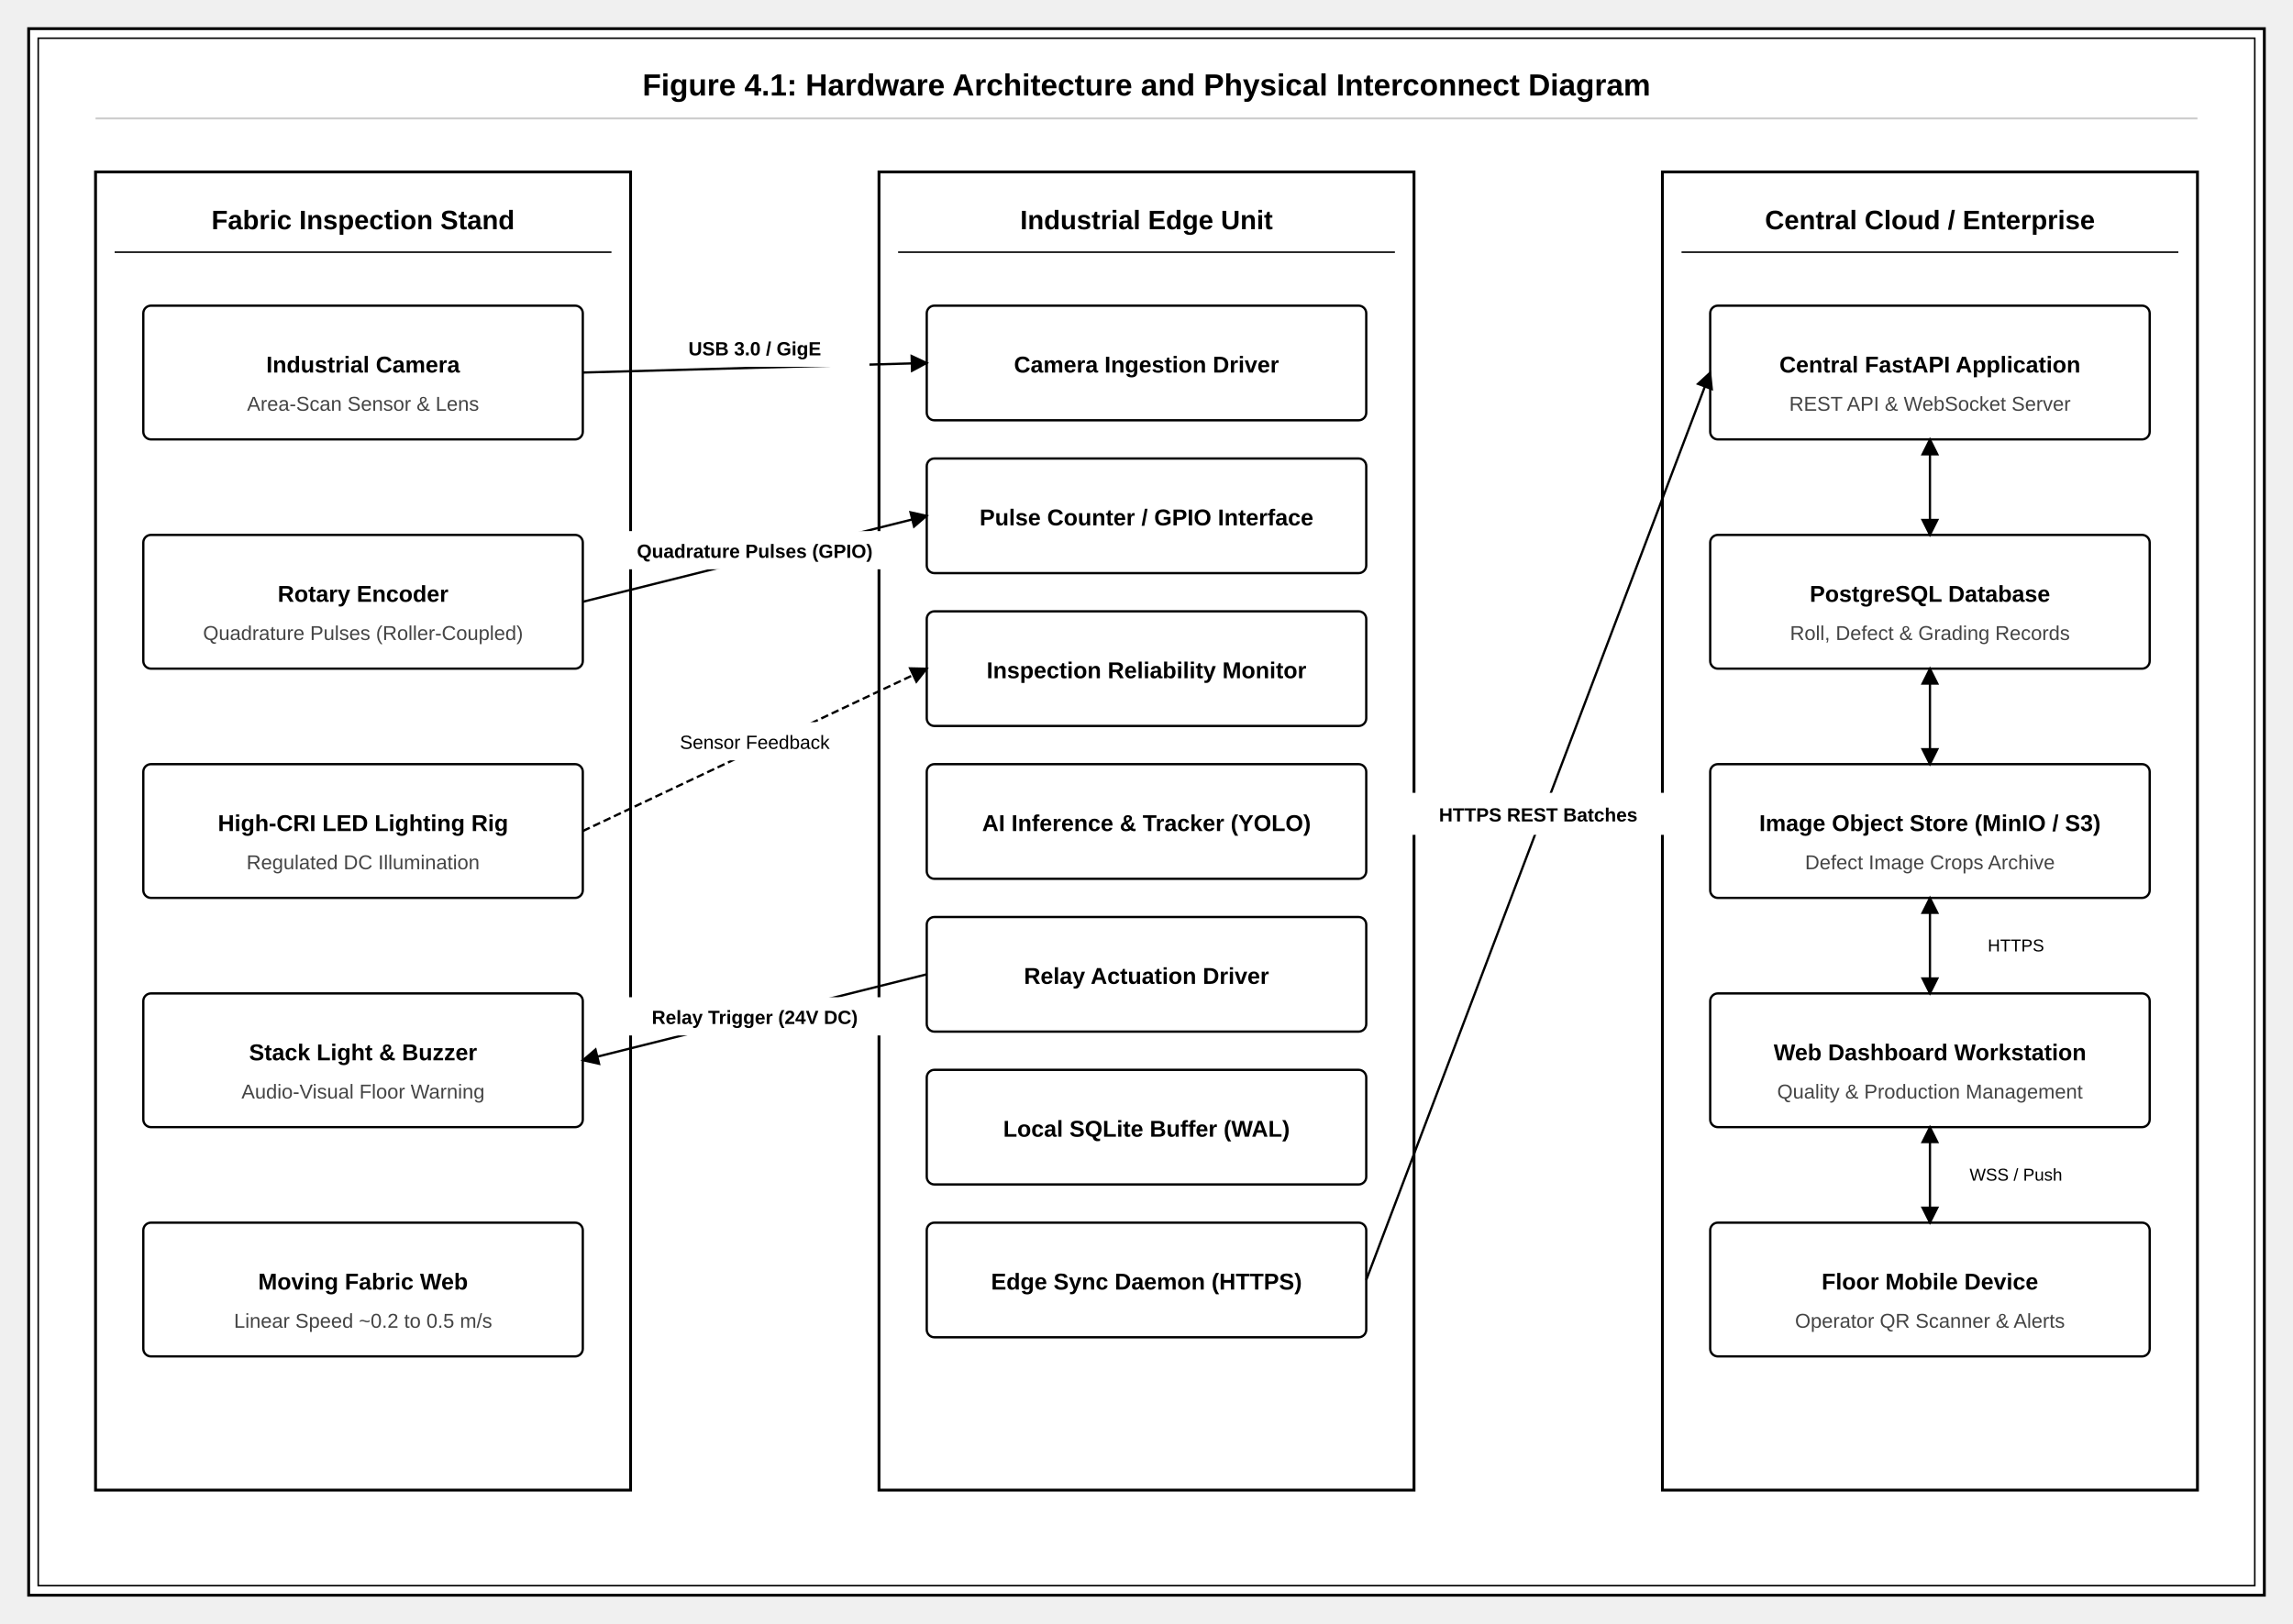
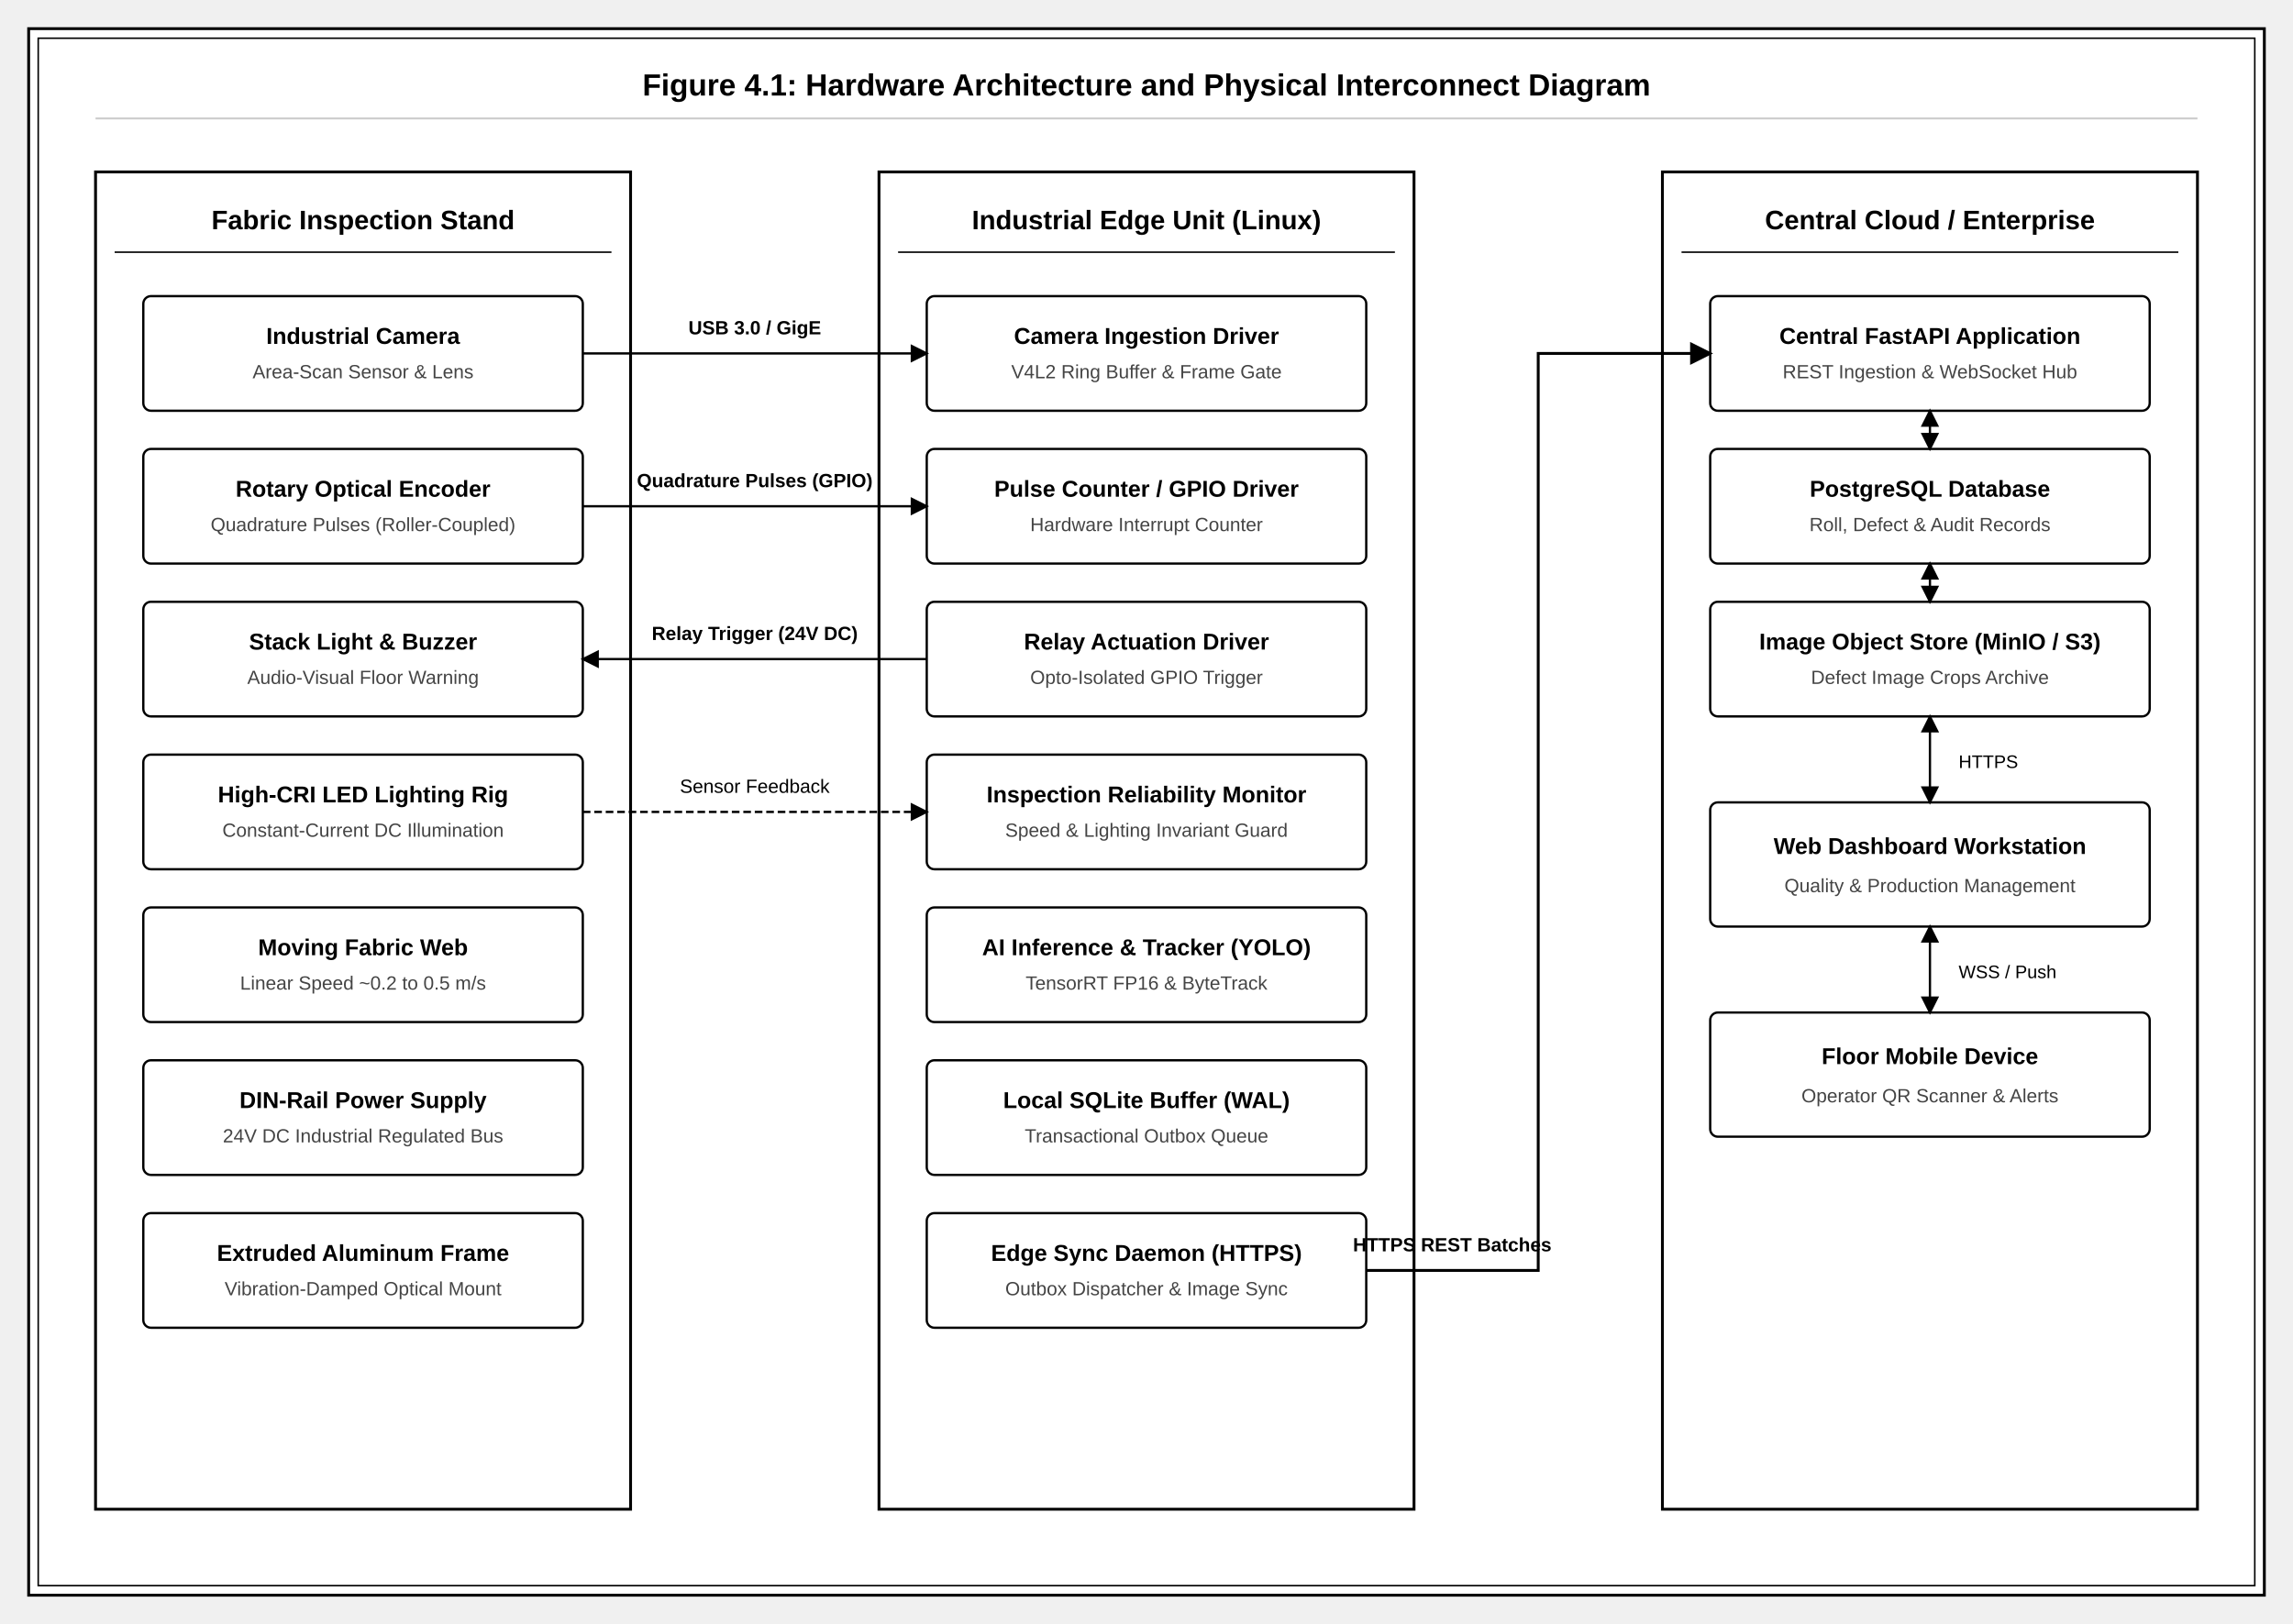
<svg xmlns="http://www.w3.org/2000/svg" viewBox="0 0 1200 850" width="100%" height="100%" style="background-color: #ffffff; font-family: Arial, Helvetica, sans-serif;">
  <defs>
    <marker id="arrow" markerWidth="8" markerHeight="8" refX="7" refY="4" orient="auto">
      <polygon points="0 0, 8 4, 0 8" fill="#000000" />
    </marker>
    <marker id="arrowRev" markerWidth="8" markerHeight="8" refX="1" refY="4" orient="auto">
      <polygon points="8 0, 0 4, 8 8" fill="#000000" />
    </marker>
  </defs>
  <rect x="15" y="15" width="1170" height="820" fill="#ffffff" stroke="#000000" stroke-width="1.5" />
  <rect x="20" y="20" width="1160" height="810" fill="none" stroke="#000000" stroke-width="0.8" />
  <text x="600" y="50" fill="#000000" font-size="16" font-weight="bold" text-anchor="middle">Figure 4.1: Hardware Architecture and Physical Interconnect Diagram</text>
  <line x1="50" y1="62" x2="1150" y2="62" stroke="#cccccc" stroke-width="1" />
-   <rect x="50" y="90" width="280" height="690" fill="#ffffff" stroke="#000000" stroke-width="1.5" />
+   <rect x="50" y="90" width="280" height="700" fill="#ffffff" stroke="#000000" stroke-width="1.5" />
  <text x="190" y="120" fill="#000000" font-size="14" font-weight="bold" text-anchor="middle">Fabric Inspection Stand</text>
  <line x1="60" y1="132" x2="320" y2="132" stroke="#000000" stroke-width="0.8" />
-   <rect x="75" y="160" width="230" height="70" rx="4" fill="#ffffff" stroke="#000000" stroke-width="1.2" />
-   <text x="190" y="195" fill="#000000" font-size="12" font-weight="bold" text-anchor="middle">Industrial Camera</text>
-   <text x="190" y="215" fill="#444444" font-size="10.5" text-anchor="middle">Area-Scan Sensor &amp; Lens</text>
-   <rect x="75" y="280" width="230" height="70" rx="4" fill="#ffffff" stroke="#000000" stroke-width="1.2" />
-   <text x="190" y="315" fill="#000000" font-size="12" font-weight="bold" text-anchor="middle">Rotary Encoder</text>
-   <text x="190" y="335" fill="#444444" font-size="10.5" text-anchor="middle">Quadrature Pulses (Roller-Coupled)</text>
-   <rect x="75" y="400" width="230" height="70" rx="4" fill="#ffffff" stroke="#000000" stroke-width="1.2" />
-   <text x="190" y="435" fill="#000000" font-size="12" font-weight="bold" text-anchor="middle">High-CRI LED Lighting Rig</text>
-   <text x="190" y="455" fill="#444444" font-size="10.5" text-anchor="middle">Regulated DC Illumination</text>
-   <rect x="75" y="520" width="230" height="70" rx="4" fill="#ffffff" stroke="#000000" stroke-width="1.2" />
-   <text x="190" y="555" fill="#000000" font-size="12" font-weight="bold" text-anchor="middle">Stack Light &amp; Buzzer</text>
-   <text x="190" y="575" fill="#444444" font-size="10.5" text-anchor="middle">Audio-Visual Floor Warning</text>
-   <rect x="75" y="640" width="230" height="70" rx="4" fill="#ffffff" stroke="#000000" stroke-width="1.2" />
-   <text x="190" y="675" fill="#000000" font-size="12" font-weight="bold" text-anchor="middle">Moving Fabric Web</text>
-   <text x="190" y="695" fill="#444444" font-size="10.5" text-anchor="middle">Linear Speed ~0.2 to 0.5 m/s</text>
-   <rect x="460" y="90" width="280" height="690" fill="#ffffff" stroke="#000000" stroke-width="1.5" />
-   <text x="600" y="120" fill="#000000" font-size="14" font-weight="bold" text-anchor="middle">Industrial Edge Unit</text>
+   <rect x="75" y="155" width="230" height="60" rx="4" fill="#ffffff" stroke="#000000" stroke-width="1.2" />
+   <text x="190" y="180" fill="#000000" font-size="12" font-weight="bold" text-anchor="middle">Industrial Camera</text>
+   <text x="190" y="198" fill="#444444" font-size="10" text-anchor="middle">Area-Scan Sensor &amp; Lens</text>
+   <rect x="75" y="235" width="230" height="60" rx="4" fill="#ffffff" stroke="#000000" stroke-width="1.2" />
+   <text x="190" y="260" fill="#000000" font-size="12" font-weight="bold" text-anchor="middle">Rotary Optical Encoder</text>
+   <text x="190" y="278" fill="#444444" font-size="10" text-anchor="middle">Quadrature Pulses (Roller-Coupled)</text>
+   <rect x="75" y="315" width="230" height="60" rx="4" fill="#ffffff" stroke="#000000" stroke-width="1.2" />
+   <text x="190" y="340" fill="#000000" font-size="12" font-weight="bold" text-anchor="middle">Stack Light &amp; Buzzer</text>
+   <text x="190" y="358" fill="#444444" font-size="10" text-anchor="middle">Audio-Visual Floor Warning</text>
+   <rect x="75" y="395" width="230" height="60" rx="4" fill="#ffffff" stroke="#000000" stroke-width="1.2" />
+   <text x="190" y="420" fill="#000000" font-size="12" font-weight="bold" text-anchor="middle">High-CRI LED Lighting Rig</text>
+   <text x="190" y="438" fill="#444444" font-size="10" text-anchor="middle">Constant-Current DC Illumination</text>
+   <rect x="75" y="475" width="230" height="60" rx="4" fill="#ffffff" stroke="#000000" stroke-width="1.2" />
+   <text x="190" y="500" fill="#000000" font-size="12" font-weight="bold" text-anchor="middle">Moving Fabric Web</text>
+   <text x="190" y="518" fill="#444444" font-size="10" text-anchor="middle">Linear Speed ~0.2 to 0.5 m/s</text>
+   <rect x="75" y="555" width="230" height="60" rx="4" fill="#ffffff" stroke="#000000" stroke-width="1.2" />
+   <text x="190" y="580" fill="#000000" font-size="12" font-weight="bold" text-anchor="middle">DIN-Rail Power Supply</text>
+   <text x="190" y="598" fill="#444444" font-size="10" text-anchor="middle">24V DC Industrial Regulated Bus</text>
+   <rect x="75" y="635" width="230" height="60" rx="4" fill="#ffffff" stroke="#000000" stroke-width="1.2" />
+   <text x="190" y="660" fill="#000000" font-size="12" font-weight="bold" text-anchor="middle">Extruded Aluminum Frame</text>
+   <text x="190" y="678" fill="#444444" font-size="10" text-anchor="middle">Vibration-Damped Optical Mount</text>
+   <rect x="460" y="90" width="280" height="700" fill="#ffffff" stroke="#000000" stroke-width="1.5" />
+   <text x="600" y="120" fill="#000000" font-size="14" font-weight="bold" text-anchor="middle">Industrial Edge Unit (Linux)</text>
  <line x1="470" y1="132" x2="730" y2="132" stroke="#000000" stroke-width="0.8" />
-   <rect x="485" y="160" width="230" height="60" rx="4" fill="#ffffff" stroke="#000000" stroke-width="1.2" />
-   <text x="600" y="195" fill="#000000" font-size="12" font-weight="bold" text-anchor="middle">Camera Ingestion Driver</text>
-   <rect x="485" y="240" width="230" height="60" rx="4" fill="#ffffff" stroke="#000000" stroke-width="1.2" />
-   <text x="600" y="275" fill="#000000" font-size="12" font-weight="bold" text-anchor="middle">Pulse Counter / GPIO Interface</text>
-   <rect x="485" y="320" width="230" height="60" rx="4" fill="#ffffff" stroke="#000000" stroke-width="1.2" />
-   <text x="600" y="355" fill="#000000" font-size="12" font-weight="bold" text-anchor="middle">Inspection Reliability Monitor</text>
-   <rect x="485" y="400" width="230" height="60" rx="4" fill="#ffffff" stroke="#000000" stroke-width="1.2" />
-   <text x="600" y="435" fill="#000000" font-size="12" font-weight="bold" text-anchor="middle">AI Inference &amp; Tracker (YOLO)</text>
-   <rect x="485" y="480" width="230" height="60" rx="4" fill="#ffffff" stroke="#000000" stroke-width="1.2" />
-   <text x="600" y="515" fill="#000000" font-size="12" font-weight="bold" text-anchor="middle">Relay Actuation Driver</text>
-   <rect x="485" y="560" width="230" height="60" rx="4" fill="#ffffff" stroke="#000000" stroke-width="1.2" />
-   <text x="600" y="595" fill="#000000" font-size="12" font-weight="bold" text-anchor="middle">Local SQLite Buffer (WAL)</text>
-   <rect x="485" y="640" width="230" height="60" rx="4" fill="#ffffff" stroke="#000000" stroke-width="1.2" />
-   <text x="600" y="675" fill="#000000" font-size="12" font-weight="bold" text-anchor="middle">Edge Sync Daemon (HTTPS)</text>
-   <rect x="870" y="90" width="280" height="690" fill="#ffffff" stroke="#000000" stroke-width="1.5" />
+   <rect x="485" y="155" width="230" height="60" rx="4" fill="#ffffff" stroke="#000000" stroke-width="1.2" />
+   <text x="600" y="180" fill="#000000" font-size="12" font-weight="bold" text-anchor="middle">Camera Ingestion Driver</text>
+   <text x="600" y="198" fill="#444444" font-size="10" text-anchor="middle">V4L2 Ring Buffer &amp; Frame Gate</text>
+   <rect x="485" y="235" width="230" height="60" rx="4" fill="#ffffff" stroke="#000000" stroke-width="1.2" />
+   <text x="600" y="260" fill="#000000" font-size="12" font-weight="bold" text-anchor="middle">Pulse Counter / GPIO Driver</text>
+   <text x="600" y="278" fill="#444444" font-size="10" text-anchor="middle">Hardware Interrupt Counter</text>
+   <rect x="485" y="315" width="230" height="60" rx="4" fill="#ffffff" stroke="#000000" stroke-width="1.2" />
+   <text x="600" y="340" fill="#000000" font-size="12" font-weight="bold" text-anchor="middle">Relay Actuation Driver</text>
+   <text x="600" y="358" fill="#444444" font-size="10" text-anchor="middle">Opto-Isolated GPIO Trigger</text>
+   <rect x="485" y="395" width="230" height="60" rx="4" fill="#ffffff" stroke="#000000" stroke-width="1.2" />
+   <text x="600" y="420" fill="#000000" font-size="12" font-weight="bold" text-anchor="middle">Inspection Reliability Monitor</text>
+   <text x="600" y="438" fill="#444444" font-size="10" text-anchor="middle">Speed &amp; Lighting Invariant Guard</text>
+   <rect x="485" y="475" width="230" height="60" rx="4" fill="#ffffff" stroke="#000000" stroke-width="1.2" />
+   <text x="600" y="500" fill="#000000" font-size="12" font-weight="bold" text-anchor="middle">AI Inference &amp; Tracker (YOLO)</text>
+   <text x="600" y="518" fill="#444444" font-size="10" text-anchor="middle">TensorRT FP16 &amp; ByteTrack</text>
+   <rect x="485" y="555" width="230" height="60" rx="4" fill="#ffffff" stroke="#000000" stroke-width="1.2" />
+   <text x="600" y="580" fill="#000000" font-size="12" font-weight="bold" text-anchor="middle">Local SQLite Buffer (WAL)</text>
+   <text x="600" y="598" fill="#444444" font-size="10" text-anchor="middle">Transactional Outbox Queue</text>
+   <rect x="485" y="635" width="230" height="60" rx="4" fill="#ffffff" stroke="#000000" stroke-width="1.2" />
+   <text x="600" y="660" fill="#000000" font-size="12" font-weight="bold" text-anchor="middle">Edge Sync Daemon (HTTPS)</text>
+   <text x="600" y="678" fill="#444444" font-size="10" text-anchor="middle">Outbox Dispatcher &amp; Image Sync</text>
+   <rect x="870" y="90" width="280" height="700" fill="#ffffff" stroke="#000000" stroke-width="1.5" />
  <text x="1010" y="120" fill="#000000" font-size="14" font-weight="bold" text-anchor="middle">Central Cloud / Enterprise</text>
  <line x1="880" y1="132" x2="1140" y2="132" stroke="#000000" stroke-width="0.8" />
-   <rect x="895" y="160" width="230" height="70" rx="4" fill="#ffffff" stroke="#000000" stroke-width="1.2" />
-   <text x="1010" y="195" fill="#000000" font-size="12" font-weight="bold" text-anchor="middle">Central FastAPI Application</text>
-   <text x="1010" y="215" fill="#444444" font-size="10.5" text-anchor="middle">REST API &amp; WebSocket Server</text>
-   <rect x="895" y="280" width="230" height="70" rx="4" fill="#ffffff" stroke="#000000" stroke-width="1.2" />
-   <text x="1010" y="315" fill="#000000" font-size="12" font-weight="bold" text-anchor="middle">PostgreSQL Database</text>
-   <text x="1010" y="335" fill="#444444" font-size="10.5" text-anchor="middle">Roll, Defect &amp; Grading Records</text>
-   <rect x="895" y="400" width="230" height="70" rx="4" fill="#ffffff" stroke="#000000" stroke-width="1.2" />
-   <text x="1010" y="435" fill="#000000" font-size="12" font-weight="bold" text-anchor="middle">Image Object Store (MinIO / S3)</text>
-   <text x="1010" y="455" fill="#444444" font-size="10.5" text-anchor="middle">Defect Image Crops Archive</text>
-   <rect x="895" y="520" width="230" height="70" rx="4" fill="#ffffff" stroke="#000000" stroke-width="1.2" />
-   <text x="1010" y="555" fill="#000000" font-size="12" font-weight="bold" text-anchor="middle">Web Dashboard Workstation</text>
-   <text x="1010" y="575" fill="#444444" font-size="10.5" text-anchor="middle">Quality &amp; Production Management</text>
-   <rect x="895" y="640" width="230" height="70" rx="4" fill="#ffffff" stroke="#000000" stroke-width="1.2" />
-   <text x="1010" y="675" fill="#000000" font-size="12" font-weight="bold" text-anchor="middle">Floor Mobile Device</text>
-   <text x="1010" y="695" fill="#444444" font-size="10.5" text-anchor="middle">Operator QR Scanner &amp; Alerts</text>
-   <line x1="305" y1="195" x2="485" y2="190" stroke="#000000" stroke-width="1.2" marker-end="url(#arrow)" />
-   <rect x="335" y="172" width="120" height="20" fill="#ffffff" stroke="none" />
-   <text x="395" y="186" fill="#000000" font-size="10" font-weight="bold" text-anchor="middle">USB 3.0 / GigE</text>
-   <line x1="305" y1="315" x2="485" y2="270" stroke="#000000" stroke-width="1.2" marker-end="url(#arrow)" />
-   <rect x="315" y="278" width="160" height="20" fill="#ffffff" stroke="none" />
-   <text x="395" y="292" fill="#000000" font-size="10" font-weight="bold" text-anchor="middle">Quadrature Pulses (GPIO)</text>
-   <line x1="305" y1="435" x2="485" y2="350" stroke="#000000" stroke-width="1.2" stroke-dasharray="4 2" marker-end="url(#arrow)" />
-   <rect x="335" y="378" width="120" height="20" fill="#ffffff" stroke="none" />
-   <text x="395" y="392" fill="#000000" font-size="10" text-anchor="middle">Sensor Feedback</text>
-   <line x1="485" y1="510" x2="305" y2="555" stroke="#000000" stroke-width="1.2" marker-end="url(#arrow)" />
-   <rect x="320" y="522" width="150" height="20" fill="#ffffff" stroke="none" />
-   <text x="395" y="536" fill="#000000" font-size="10" font-weight="bold" text-anchor="middle">Relay Trigger (24V DC)</text>
-   <line x1="715" y1="670" x2="895" y2="195" stroke="#000000" stroke-width="1.2" marker-end="url(#arrow)" />
-   <rect x="735" y="415" width="140" height="22" fill="#ffffff" stroke="none" />
-   <text x="805" y="430" fill="#000000" font-size="10" font-weight="bold" text-anchor="middle">HTTPS REST Batches</text>
-   <line x1="1010" y1="230" x2="1010" y2="280" stroke="#000000" stroke-width="1.2" marker-end="url(#arrow)" marker-start="url(#arrowRev)" />
-   <line x1="1010" y1="350" x2="1010" y2="400" stroke="#000000" stroke-width="1.2" marker-end="url(#arrow)" marker-start="url(#arrowRev)" />
-   <line x1="1010" y1="470" x2="1010" y2="520" stroke="#000000" stroke-width="1.2" marker-end="url(#arrow)" marker-start="url(#arrowRev)" />
-   <rect x="1030" y="485" width="50" height="18" fill="#ffffff" stroke="none" />
-   <text x="1055" y="498" fill="#000000" font-size="9" text-anchor="middle">HTTPS</text>
-   <line x1="1010" y1="590" x2="1010" y2="640" stroke="#000000" stroke-width="1.2" marker-end="url(#arrow)" marker-start="url(#arrowRev)" />
-   <rect x="1025" y="605" width="60" height="18" fill="#ffffff" stroke="none" />
-   <text x="1055" y="618" fill="#000000" font-size="9" text-anchor="middle">WSS / Push</text>
+   <rect x="895" y="155" width="230" height="60" rx="4" fill="#ffffff" stroke="#000000" stroke-width="1.2" />
+   <text x="1010" y="180" fill="#000000" font-size="12" font-weight="bold" text-anchor="middle">Central FastAPI Application</text>
+   <text x="1010" y="198" fill="#444444" font-size="10" text-anchor="middle">REST Ingestion &amp; WebSocket Hub</text>
+   <rect x="895" y="235" width="230" height="60" rx="4" fill="#ffffff" stroke="#000000" stroke-width="1.2" />
+   <text x="1010" y="260" fill="#000000" font-size="12" font-weight="bold" text-anchor="middle">PostgreSQL Database</text>
+   <text x="1010" y="278" fill="#444444" font-size="10" text-anchor="middle">Roll, Defect &amp; Audit Records</text>
+   <rect x="895" y="315" width="230" height="60" rx="4" fill="#ffffff" stroke="#000000" stroke-width="1.2" />
+   <text x="1010" y="340" fill="#000000" font-size="12" font-weight="bold" text-anchor="middle">Image Object Store (MinIO / S3)</text>
+   <text x="1010" y="358" fill="#444444" font-size="10" text-anchor="middle">Defect Image Crops Archive</text>
+   <rect x="895" y="420" width="230" height="65" rx="4" fill="#ffffff" stroke="#000000" stroke-width="1.2" />
+   <text x="1010" y="447" fill="#000000" font-size="12" font-weight="bold" text-anchor="middle">Web Dashboard Workstation</text>
+   <text x="1010" y="467" fill="#444444" font-size="10" text-anchor="middle">Quality &amp; Production Management</text>
+   <rect x="895" y="530" width="230" height="65" rx="4" fill="#ffffff" stroke="#000000" stroke-width="1.2" />
+   <text x="1010" y="557" fill="#000000" font-size="12" font-weight="bold" text-anchor="middle">Floor Mobile Device</text>
+   <text x="1010" y="577" fill="#444444" font-size="10" text-anchor="middle">Operator QR Scanner &amp; Alerts</text>
+   <line x1="305" y1="185" x2="485" y2="185" stroke="#000000" stroke-width="1.2" marker-end="url(#arrow)" />
+   <text x="395" y="175" fill="#000000" font-size="10" font-weight="bold" text-anchor="middle">USB 3.0 / GigE</text>
+   <line x1="305" y1="265" x2="485" y2="265" stroke="#000000" stroke-width="1.2" marker-end="url(#arrow)" />
+   <text x="395" y="255" fill="#000000" font-size="10" font-weight="bold" text-anchor="middle">Quadrature Pulses (GPIO)</text>
+   <line x1="485" y1="345" x2="305" y2="345" stroke="#000000" stroke-width="1.2" marker-end="url(#arrow)" />
+   <text x="395" y="335" fill="#000000" font-size="10" font-weight="bold" text-anchor="middle">Relay Trigger (24V DC)</text>
+   <line x1="305" y1="425" x2="485" y2="425" stroke="#000000" stroke-width="1.2" stroke-dasharray="4 2" marker-end="url(#arrow)" />
+   <text x="395" y="415" fill="#000000" font-size="10" text-anchor="middle">Sensor Feedback</text>
+   <path d="M 715 665 L 805 665 L 805 185 L 895 185" fill="none" stroke="#000000" stroke-width="1.5" marker-end="url(#arrow)" />
+   <text x="760" y="655" fill="#000000" font-size="10" font-weight="bold" text-anchor="middle">HTTPS REST Batches</text>
+   <line x1="1010" y1="215" x2="1010" y2="235" stroke="#000000" stroke-width="1.2" marker-end="url(#arrow)" marker-start="url(#arrowRev)" />
+   <line x1="1010" y1="295" x2="1010" y2="315" stroke="#000000" stroke-width="1.2" marker-end="url(#arrow)" marker-start="url(#arrowRev)" />
+   <line x1="1010" y1="375" x2="1010" y2="420" stroke="#000000" stroke-width="1.2" marker-end="url(#arrow)" marker-start="url(#arrowRev)" />
+   <text x="1025" y="402" fill="#000000" font-size="9.5" text-anchor="start">HTTPS</text>
+   <line x1="1010" y1="485" x2="1010" y2="530" stroke="#000000" stroke-width="1.2" marker-end="url(#arrow)" marker-start="url(#arrowRev)" />
+   <text x="1025" y="512" fill="#000000" font-size="9.5" text-anchor="start">WSS / Push</text>
</svg>
